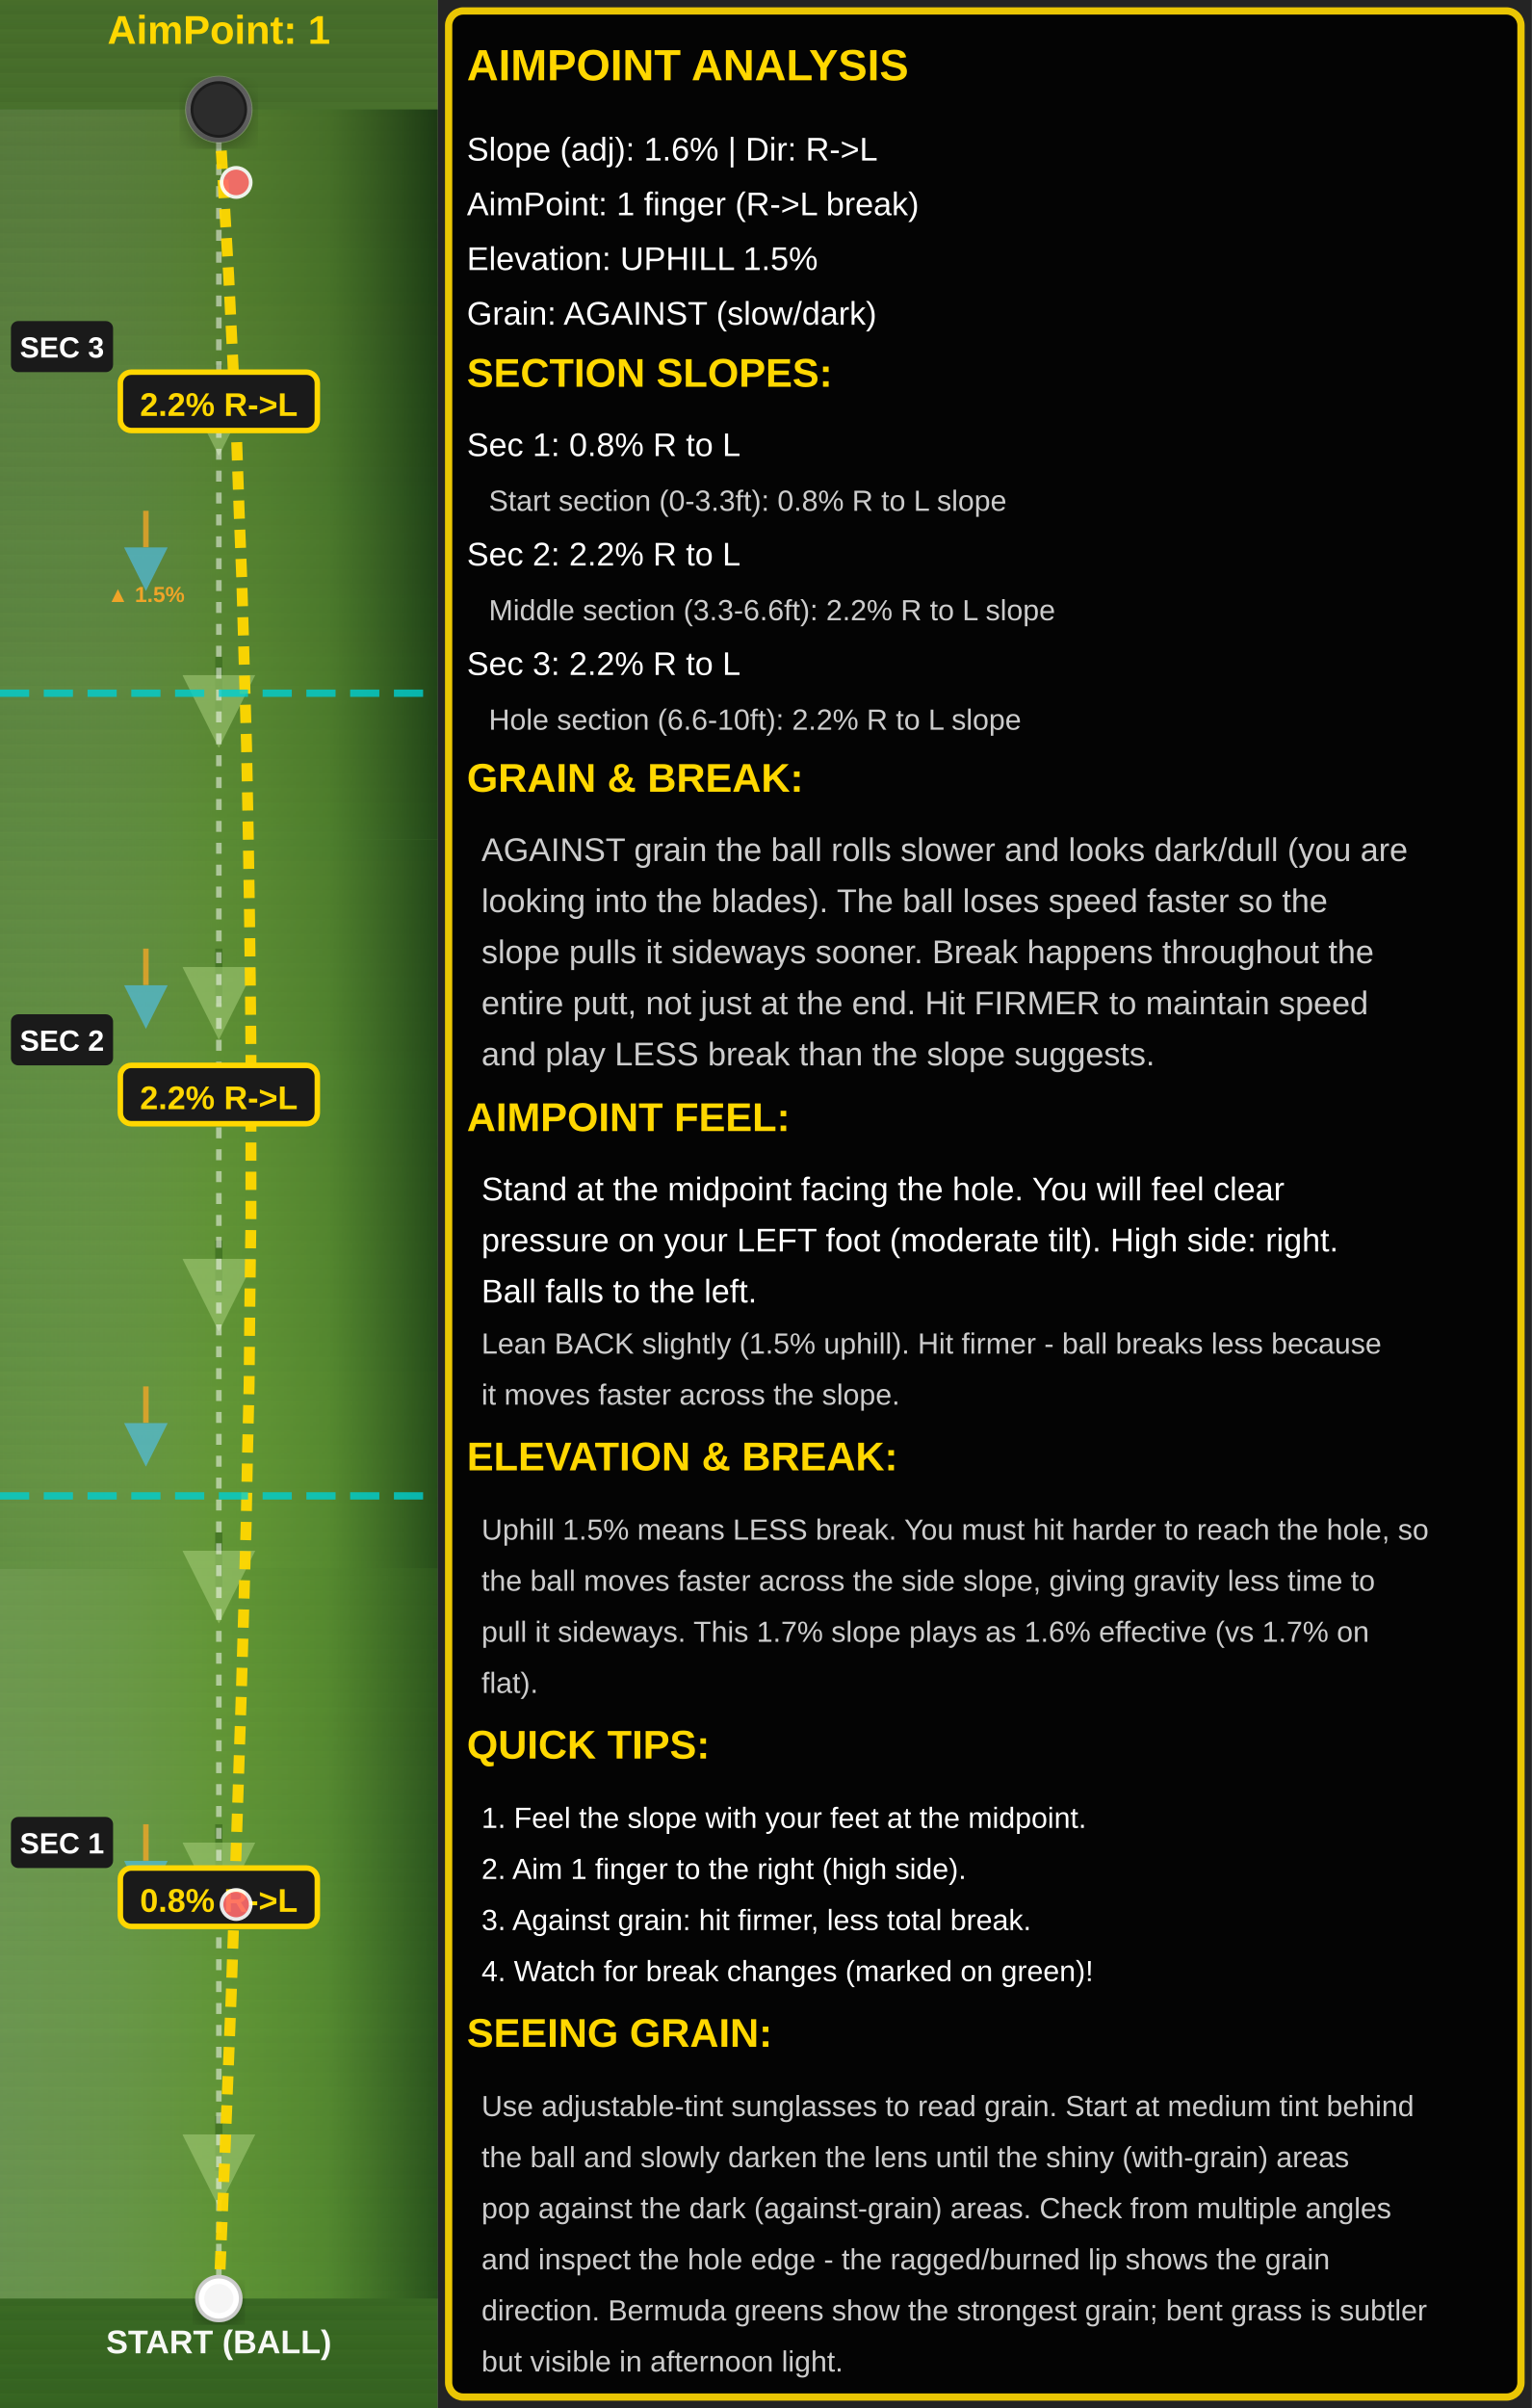
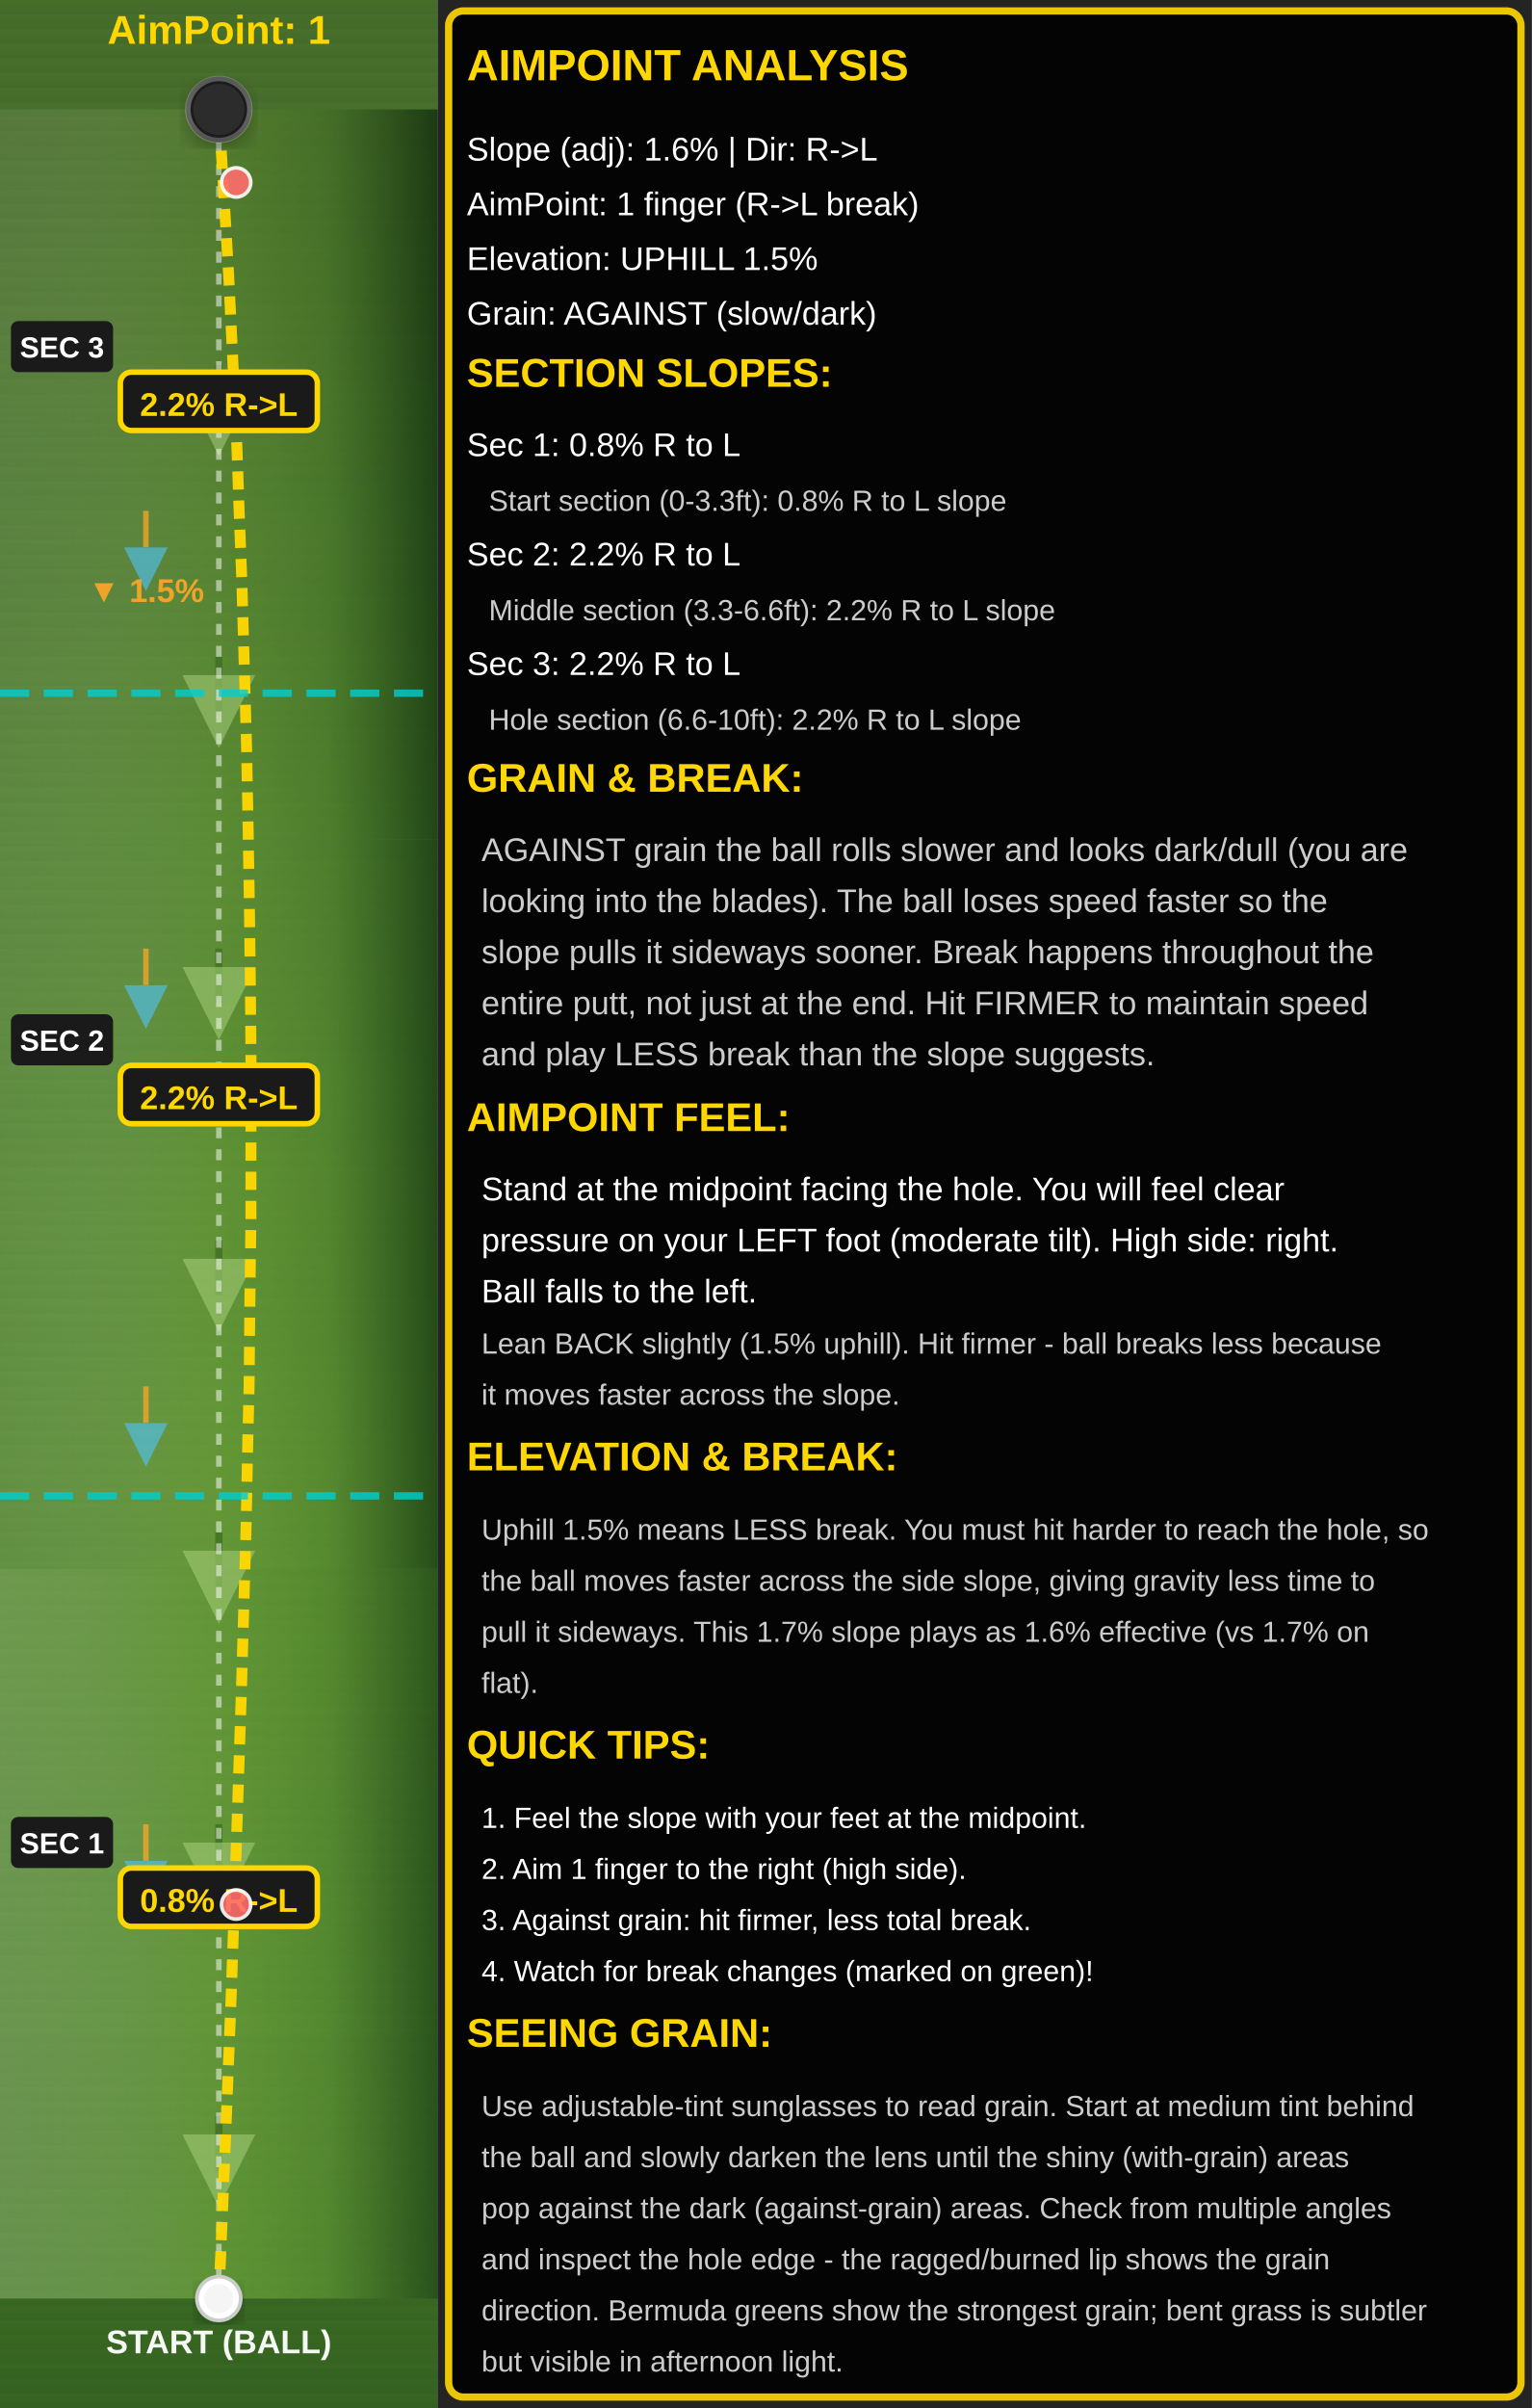
<svg xmlns="http://www.w3.org/2000/svg" width="420" height="660">
  <defs>
    <linearGradient id="baseGreen" x1="0%" y1="0%" x2="0%" y2="100%">
      <stop offset="0%" style="stop-color:#689F38;stop-opacity:1" />
      <stop offset="50%" style="stop-color:#558B2F;stop-opacity:1" />
      <stop offset="100%" style="stop-color:#4A7C27;stop-opacity:1" />
    </linearGradient>
    <linearGradient id="grainGradient" x1="0%" y1="0%" x2="0%" y2="100%">
      <stop offset="0%" style="stop-color:#0D1F0A;stop-opacity:0.7" />
      <stop offset="30%" style="stop-color:#1B3D14;stop-opacity:0.6" />
      <stop offset="60%" style="stop-color:#2E5A1F;stop-opacity:0.45" />
      <stop offset="100%" style="stop-color:#3E7B2F;stop-opacity:0.3" />
    </linearGradient>
    <linearGradient id="elevationGradient" x1="0%" y1="0%" x2="0%" y2="100%">
      <stop offset="0%" style="stop-color:#AED581;stop-opacity:0.22" />
      <stop offset="50%" style="stop-color:#689F38;stop-opacity:0.49" />
      <stop offset="100%" style="stop-color:#1B3D14;stop-opacity:0.75" />
    </linearGradient>
    <linearGradient id="breakGradientSec1" x1="0%" y1="0%" x2="100%" y2="0%">
      <stop offset="0%" style="stop-color:#C5E1A5;stop-opacity:0.41" />
      <stop offset="25%" style="stop-color:#AED581;stop-opacity:0.472" />
      <stop offset="50%" style="stop-color:#8BC34A;stop-opacity:0.565" />
      <stop offset="75%" style="stop-color:#689F38;stop-opacity:0.642" />
      <stop offset="100%" style="stop-color:#1B3D14;stop-opacity:0.72" />
    </linearGradient>
    <linearGradient id="breakGradientSec2" x1="0%" y1="0%" x2="100%" y2="0%">
      <stop offset="0%" style="stop-color:#C5E1A5;stop-opacity:0.284" />
      <stop offset="25%" style="stop-color:#AED581;stop-opacity:0.405" />
      <stop offset="50%" style="stop-color:#8BC34A;stop-opacity:0.586" />
      <stop offset="75%" style="stop-color:#689F38;stop-opacity:0.737" />
      <stop offset="100%" style="stop-color:#1B3D14;stop-opacity:0.888" />
    </linearGradient>
    <linearGradient id="breakGradientSec3" x1="0%" y1="0%" x2="100%" y2="0%">
      <stop offset="0%" style="stop-color:#C5E1A5;stop-opacity:0.284" />
      <stop offset="25%" style="stop-color:#AED581;stop-opacity:0.405" />
      <stop offset="50%" style="stop-color:#8BC34A;stop-opacity:0.586" />
      <stop offset="75%" style="stop-color:#689F38;stop-opacity:0.737" />
      <stop offset="100%" style="stop-color:#1B3D14;stop-opacity:0.888" />
    </linearGradient>
    <linearGradient id="holeGrainGradient" x1="50%" y1="0%" x2="50%" y2="100%">
      <stop offset="0%" style="stop-color:#999999;stop-opacity:0.6" />
      <stop offset="50%" style="stop-color:#CCCCCC;stop-opacity:0.5" />
      <stop offset="100%" style="stop-color:#FFFFFF;stop-opacity:0.3" />
    </linearGradient>
    <filter id="shadow">
      <feDropShadow dx="0" dy="2" stdDeviation="3" flood-opacity="0.3" />
    </filter>
    <marker id="arrowhead-grain" markerWidth="10" markerHeight="10" refX="5" refY="5" orient="auto">
      <polygon points="0,0 10,5 0,10" fill="#AED581" opacity="0.7" />
    </marker>
    <marker id="arrowhead-elev-up" markerWidth="8" markerHeight="8" refX="4" refY="8" orient="0">
      <polygon points="4,0 8,8 0,8" fill="#FFA726" opacity="0.85" />
    </marker>
    <marker id="arrowhead-elev-down" markerWidth="8" markerHeight="8" refX="4" refY="0" orient="0">
      <polygon points="0,0 8,0 4,8" fill="#4FC3F7" opacity="0.85" />
    </marker>
    <pattern id="grassTexture" x="0" y="0" width="4" height="4" patternUnits="userSpaceOnUse">
      <rect width="4" height="4" fill="url(#baseGreen)" opacity="0.95" />
      <line x1="0" y1="2" x2="4" y2="2" stroke="#5A9B3F" stroke-width="0.5" opacity="0.3" />
    </pattern>
  </defs>
  <rect width="120" height="660" fill="url(#baseGreen)" />
  <rect width="120" height="660" fill="url(#grassTexture)" opacity="0.3" />
  <rect width="120" height="660" fill="url(#elevationGradient)" opacity="0.7" />
  <rect x="0" y="430.0" width="120" height="200.0" fill="url(#breakGradientSec1)" opacity="1.0" />
  <rect x="0" y="230.0" width="120" height="200.0" fill="url(#breakGradientSec2)" opacity="1.0" />
  <rect x="0" y="30" width="120" height="200.0" fill="url(#breakGradientSec3)" opacity="1.0" />
  <rect width="120" height="660" fill="url(#grainGradient)" opacity="0.6" />
  <line x1="60.0" y1="100" x2="60.0" y2="115" stroke="#3A6B1F" stroke-width="2" opacity="0.7" marker-end="url(#arrowhead-grain)" />
  <line x1="60.0" y1="180" x2="60.0" y2="195" stroke="#3A6B1F" stroke-width="2" opacity="0.7" marker-end="url(#arrowhead-grain)" />
  <line x1="60.0" y1="260" x2="60.0" y2="275" stroke="#3A6B1F" stroke-width="2" opacity="0.7" marker-end="url(#arrowhead-grain)" />
  <line x1="60.0" y1="340" x2="60.0" y2="355" stroke="#3A6B1F" stroke-width="2" opacity="0.7" marker-end="url(#arrowhead-grain)" />
  <line x1="60.0" y1="420" x2="60.0" y2="435" stroke="#3A6B1F" stroke-width="2" opacity="0.7" marker-end="url(#arrowhead-grain)" />
  <line x1="60.0" y1="500" x2="60.0" y2="515" stroke="#3A6B1F" stroke-width="2" opacity="0.7" marker-end="url(#arrowhead-grain)" />
  <line x1="60.0" y1="580" x2="60.0" y2="595" stroke="#3A6B1F" stroke-width="2" opacity="0.7" marker-end="url(#arrowhead-grain)" />
  <line x1="40.0" y1="140" x2="40.0" y2="150" stroke="#FFA726" stroke-width="1.5" opacity="0.72" marker-end="url(#arrowhead-elev-down)" />
  <line x1="40.0" y1="260" x2="40.0" y2="270" stroke="#FFA726" stroke-width="1.5" opacity="0.72" marker-end="url(#arrowhead-elev-down)" />
  <line x1="40.0" y1="380" x2="40.0" y2="390" stroke="#FFA726" stroke-width="1.5" opacity="0.72" marker-end="url(#arrowhead-elev-down)" />
  <line x1="40.0" y1="500" x2="40.0" y2="510" stroke="#FFA726" stroke-width="1.5" opacity="0.72" marker-end="url(#arrowhead-elev-down)" />
-   <text x="40.0" y="165" font-family="Arial, sans-serif" font-size="6" fill="#FFA726" text-anchor="middle" font-weight="bold" opacity="0.9">▲ 1.5%</text>
+   <text x="40.0" y="165" font-family="Arial, sans-serif" font-size="9" fill="#FFA726" text-anchor="middle" font-weight="bold" opacity="0.9">▼ 1.5%</text>
  <line x1="60.0" y1="630" x2="60.0" y2="30.0" stroke="#FFFFFF" stroke-width="1.5" stroke-dasharray="3,3" opacity="0.5" />
  <path d="M 60.0 630.0 C 60.5 617.5, 61.1 604.6, 61.6 592.0 C 62.2 577.0, 62.8 561.5, 63.4 546.5 C 63.8 533.9, 64.3 521.0, 64.7 508.5 C 65.2 493.4, 65.7 477.9, 66.2 462.9 C 66.6 447.9, 67.1 432.4, 67.5 417.3 C 67.7 404.8, 68.0 391.9, 68.3 379.4 C 68.4 364.3, 68.6 348.8, 68.8 333.8 C 68.8 318.8, 68.8 303.3, 68.8 288.2 C 68.7 275.7, 68.6 262.8, 68.4 250.3 C 68.2 235.2, 67.9 219.7, 67.6 204.7 C 67.2 189.6, 66.7 174.2, 66.3 159.1 C 65.8 146.6, 65.3 133.7, 64.9 121.1 C 64.2 106.1, 63.4 90.6, 62.7 75.6 C 61.8 60.5, 60.9 45.0, 60.0 30.0" stroke="#FFD700" stroke-width="3" fill="none" stroke-dasharray="5,3" opacity="0.95" />
  <line x1="0" y1="410.0" x2="120" y2="410.0" stroke="#00CED1" stroke-width="2" opacity="0.8" stroke-dasharray="8,4" />
  <line x1="0" y1="190.0" x2="120" y2="190.0" stroke="#00CED1" stroke-width="2" opacity="0.8" stroke-dasharray="8,4" />
  <rect x="3" y="498.0" width="28" height="14" fill="#1A1A1A" rx="2" />
  <text x="17" y="508.0" font-family="Arial, sans-serif" font-size="8" fill="#FFFFFF" text-anchor="middle" font-weight="bold">SEC 1</text>
  <rect x="33.0" y="512.0" width="54" height="16" fill="#1A1A1A" rx="3" stroke="#FFD700" stroke-width="1.5" />
  <text x="60.0" y="524.0" font-family="Arial, sans-serif" font-size="9" fill="#FFD700" text-anchor="middle" font-weight="bold">0.8% R-&gt;L</text>
  <rect x="3" y="278.0" width="28" height="14" fill="#1A1A1A" rx="2" />
  <text x="17" y="288.0" font-family="Arial, sans-serif" font-size="8" fill="#FFFFFF" text-anchor="middle" font-weight="bold">SEC 2</text>
  <rect x="33.0" y="292.0" width="54" height="16" fill="#1A1A1A" rx="3" stroke="#FFD700" stroke-width="1.5" />
  <text x="60.0" y="304.0" font-family="Arial, sans-serif" font-size="9" fill="#FFD700" text-anchor="middle" font-weight="bold">2.2% R-&gt;L</text>
  <rect x="3" y="88.0" width="28" height="14" fill="#1A1A1A" rx="2" />
  <text x="17" y="98.0" font-family="Arial, sans-serif" font-size="8" fill="#FFFFFF" text-anchor="middle" font-weight="bold">SEC 3</text>
  <rect x="33.0" y="102.0" width="54" height="16" fill="#1A1A1A" rx="3" stroke="#FFD700" stroke-width="1.5" />
  <text x="60.0" y="114.0" font-family="Arial, sans-serif" font-size="9" fill="#FFD700" text-anchor="middle" font-weight="bold">2.2% R-&gt;L</text>
  <circle cx="64.739" cy="522" r="4" fill="#FF6B6B" opacity="0.9" stroke="#FFFFFF" stroke-width="1" />
  <circle cx="64.739" cy="50" r="4" fill="#FF6B6B" opacity="0.9" stroke="#FFFFFF" stroke-width="1" />
  <text x="60.0" y="12" font-family="Arial, sans-serif" font-size="11" fill="#FFD700" text-anchor="middle" font-weight="bold">AimPoint: 1</text>
  <circle cx="60.0" cy="30.0" r="9" fill="#1A1A1A" filter="url(#shadow)" />
  <circle cx="60.0" cy="30.0" r="7" fill="#2C2C2C" />
  <circle cx="60.0" cy="30.0" r="8.5" fill="none" stroke="url(#holeGrainGradient)" stroke-width="1.5" opacity="0.8" />
  <circle cx="60.0" cy="630" r="6" fill="#FFFFFF" stroke="#CCCCCC" stroke-width="1" filter="url(#shadow)" />
  <circle cx="60.0" cy="630" r="4" fill="#F5F5F5" />
  <text x="60.0" y="645" font-family="Arial, sans-serif" font-size="9" fill="#FFFFFF" text-anchor="middle" font-weight="bold" opacity="0.95">START (BALL)</text>
  <rect x="120" y="0" width="300" height="660" fill="#1A1A1A" opacity="0.95" />
  <rect x="123" y="3" width="294" height="654" fill="#000000" opacity="0.9" rx="4" stroke="#FFD700" stroke-width="2" />
  <text x="128" y="22" font-family="Arial, sans-serif" font-size="12" fill="#FFD700" font-weight="bold">AIMPOINT ANALYSIS</text>
  <text x="128" y="44" font-family="Arial, sans-serif" font-size="9" fill="#FFFFFF">Slope (adj): 1.6%  |  Dir: R-&gt;L</text>
  <text x="128" y="59" font-family="Arial, sans-serif" font-size="9" fill="#FFFFFF">AimPoint: 1 finger (R-&gt;L break)</text>
  <text x="128" y="74" font-family="Arial, sans-serif" font-size="9" fill="#FFFFFF">Elevation: UPHILL 1.5%</text>
  <text x="128" y="89" font-family="Arial, sans-serif" font-size="9" fill="#FFFFFF">Grain: AGAINST (slow/dark)</text>
  <text x="128" y="106" font-family="Arial, sans-serif" font-size="11" fill="#FFD700" font-weight="bold">SECTION SLOPES:</text>
  <text x="128" y="125" font-family="Arial, sans-serif" font-size="9" fill="#FFFFFF">Sec 1: 0.8% R to L</text>
  <text x="134" y="140" font-family="Arial, sans-serif" font-size="8" fill="#CCCCCC">Start section (0-3.3ft): 0.8% R to L slope</text>
  <text x="128" y="155" font-family="Arial, sans-serif" font-size="9" fill="#FFFFFF">Sec 2: 2.2% R to L</text>
  <text x="134" y="170" font-family="Arial, sans-serif" font-size="8" fill="#CCCCCC">Middle section (3.3-6.6ft): 2.2% R to L slope</text>
  <text x="128" y="185" font-family="Arial, sans-serif" font-size="9" fill="#FFFFFF">Sec 3: 2.2% R to L</text>
  <text x="134" y="200" font-family="Arial, sans-serif" font-size="8" fill="#CCCCCC">Hole section (6.6-10ft): 2.2% R to L slope</text>
  <text x="128" y="217" font-family="Arial, sans-serif" font-size="11" fill="#FFD700" font-weight="bold">GRAIN &amp; BREAK:</text>
  <text x="132" y="236" font-family="Arial, sans-serif" font-size="9" fill="#CCCCCC">AGAINST grain the ball rolls slower and looks dark/dull (you are</text>
  <text x="132" y="250" font-family="Arial, sans-serif" font-size="9" fill="#CCCCCC">looking into the blades). The ball loses speed faster so the</text>
  <text x="132" y="264" font-family="Arial, sans-serif" font-size="9" fill="#CCCCCC">slope pulls it sideways sooner. Break happens throughout the</text>
  <text x="132" y="278" font-family="Arial, sans-serif" font-size="9" fill="#CCCCCC">entire putt, not just at the end. Hit FIRMER to maintain speed</text>
  <text x="132" y="292" font-family="Arial, sans-serif" font-size="9" fill="#CCCCCC">and play LESS break than the slope suggests.</text>
  <text x="128" y="310" font-family="Arial, sans-serif" font-size="11" fill="#FFD700" font-weight="bold">AIMPOINT FEEL:</text>
  <text x="132" y="329" font-family="Arial, sans-serif" font-size="9" fill="#FFFFFF">Stand at the midpoint facing the hole. You will feel clear</text>
  <text x="132" y="343" font-family="Arial, sans-serif" font-size="9" fill="#FFFFFF">pressure on your LEFT foot (moderate tilt). High side: right.</text>
  <text x="132" y="357" font-family="Arial, sans-serif" font-size="9" fill="#FFFFFF">Ball falls to the left.</text>
  <text x="132" y="371" font-family="Arial, sans-serif" font-size="8" fill="#CCCCCC">Lean BACK slightly (1.5% uphill). Hit firmer - ball breaks less because</text>
  <text x="132" y="385" font-family="Arial, sans-serif" font-size="8" fill="#CCCCCC">it moves faster across the slope.</text>
  <text x="128" y="403" font-family="Arial, sans-serif" font-size="11" fill="#FFD700" font-weight="bold">ELEVATION &amp; BREAK:</text>
  <text x="132" y="422" font-family="Arial, sans-serif" font-size="8" fill="#CCCCCC">Uphill 1.5% means LESS break. You must hit harder to reach the hole, so</text>
  <text x="132" y="436" font-family="Arial, sans-serif" font-size="8" fill="#CCCCCC">the ball moves faster across the side slope, giving gravity less time to</text>
  <text x="132" y="450" font-family="Arial, sans-serif" font-size="8" fill="#CCCCCC">pull it sideways. This 1.7% slope plays as 1.6% effective (vs 1.7% on</text>
  <text x="132" y="464" font-family="Arial, sans-serif" font-size="8" fill="#CCCCCC">flat).</text>
  <text x="128" y="482" font-family="Arial, sans-serif" font-size="11" fill="#FFD700" font-weight="bold">QUICK TIPS:</text>
  <text x="132" y="501" font-family="Arial, sans-serif" font-size="8" fill="#FFFFFF">1. Feel the slope with your feet at the midpoint.</text>
  <text x="132" y="515" font-family="Arial, sans-serif" font-size="8" fill="#FFFFFF">2. Aim 1 finger to the right (high side).</text>
  <text x="132" y="529" font-family="Arial, sans-serif" font-size="8" fill="#FFFFFF">3. Against grain: hit firmer, less total break.</text>
  <text x="132" y="543" font-family="Arial, sans-serif" font-size="8" fill="#FFFFFF">4. Watch for break changes (marked on green)!</text>
  <text x="128" y="561" font-family="Arial, sans-serif" font-size="11" fill="#FFD700" font-weight="bold">SEEING GRAIN:</text>
  <text x="132" y="580" font-family="Arial, sans-serif" font-size="8" fill="#CCCCCC">Use adjustable-tint sunglasses to read grain. Start at medium tint behind</text>
  <text x="132" y="594" font-family="Arial, sans-serif" font-size="8" fill="#CCCCCC">the ball and slowly darken the lens until the shiny (with-grain) areas</text>
  <text x="132" y="608" font-family="Arial, sans-serif" font-size="8" fill="#CCCCCC">pop against the dark (against-grain) areas. Check from multiple angles</text>
  <text x="132" y="622" font-family="Arial, sans-serif" font-size="8" fill="#CCCCCC">and inspect the hole edge - the ragged/burned lip shows the grain</text>
  <text x="132" y="636" font-family="Arial, sans-serif" font-size="8" fill="#CCCCCC">direction. Bermuda greens show the strongest grain; bent grass is subtler</text>
  <text x="132" y="650" font-family="Arial, sans-serif" font-size="8" fill="#CCCCCC">but visible in afternoon light.</text>
</svg>
